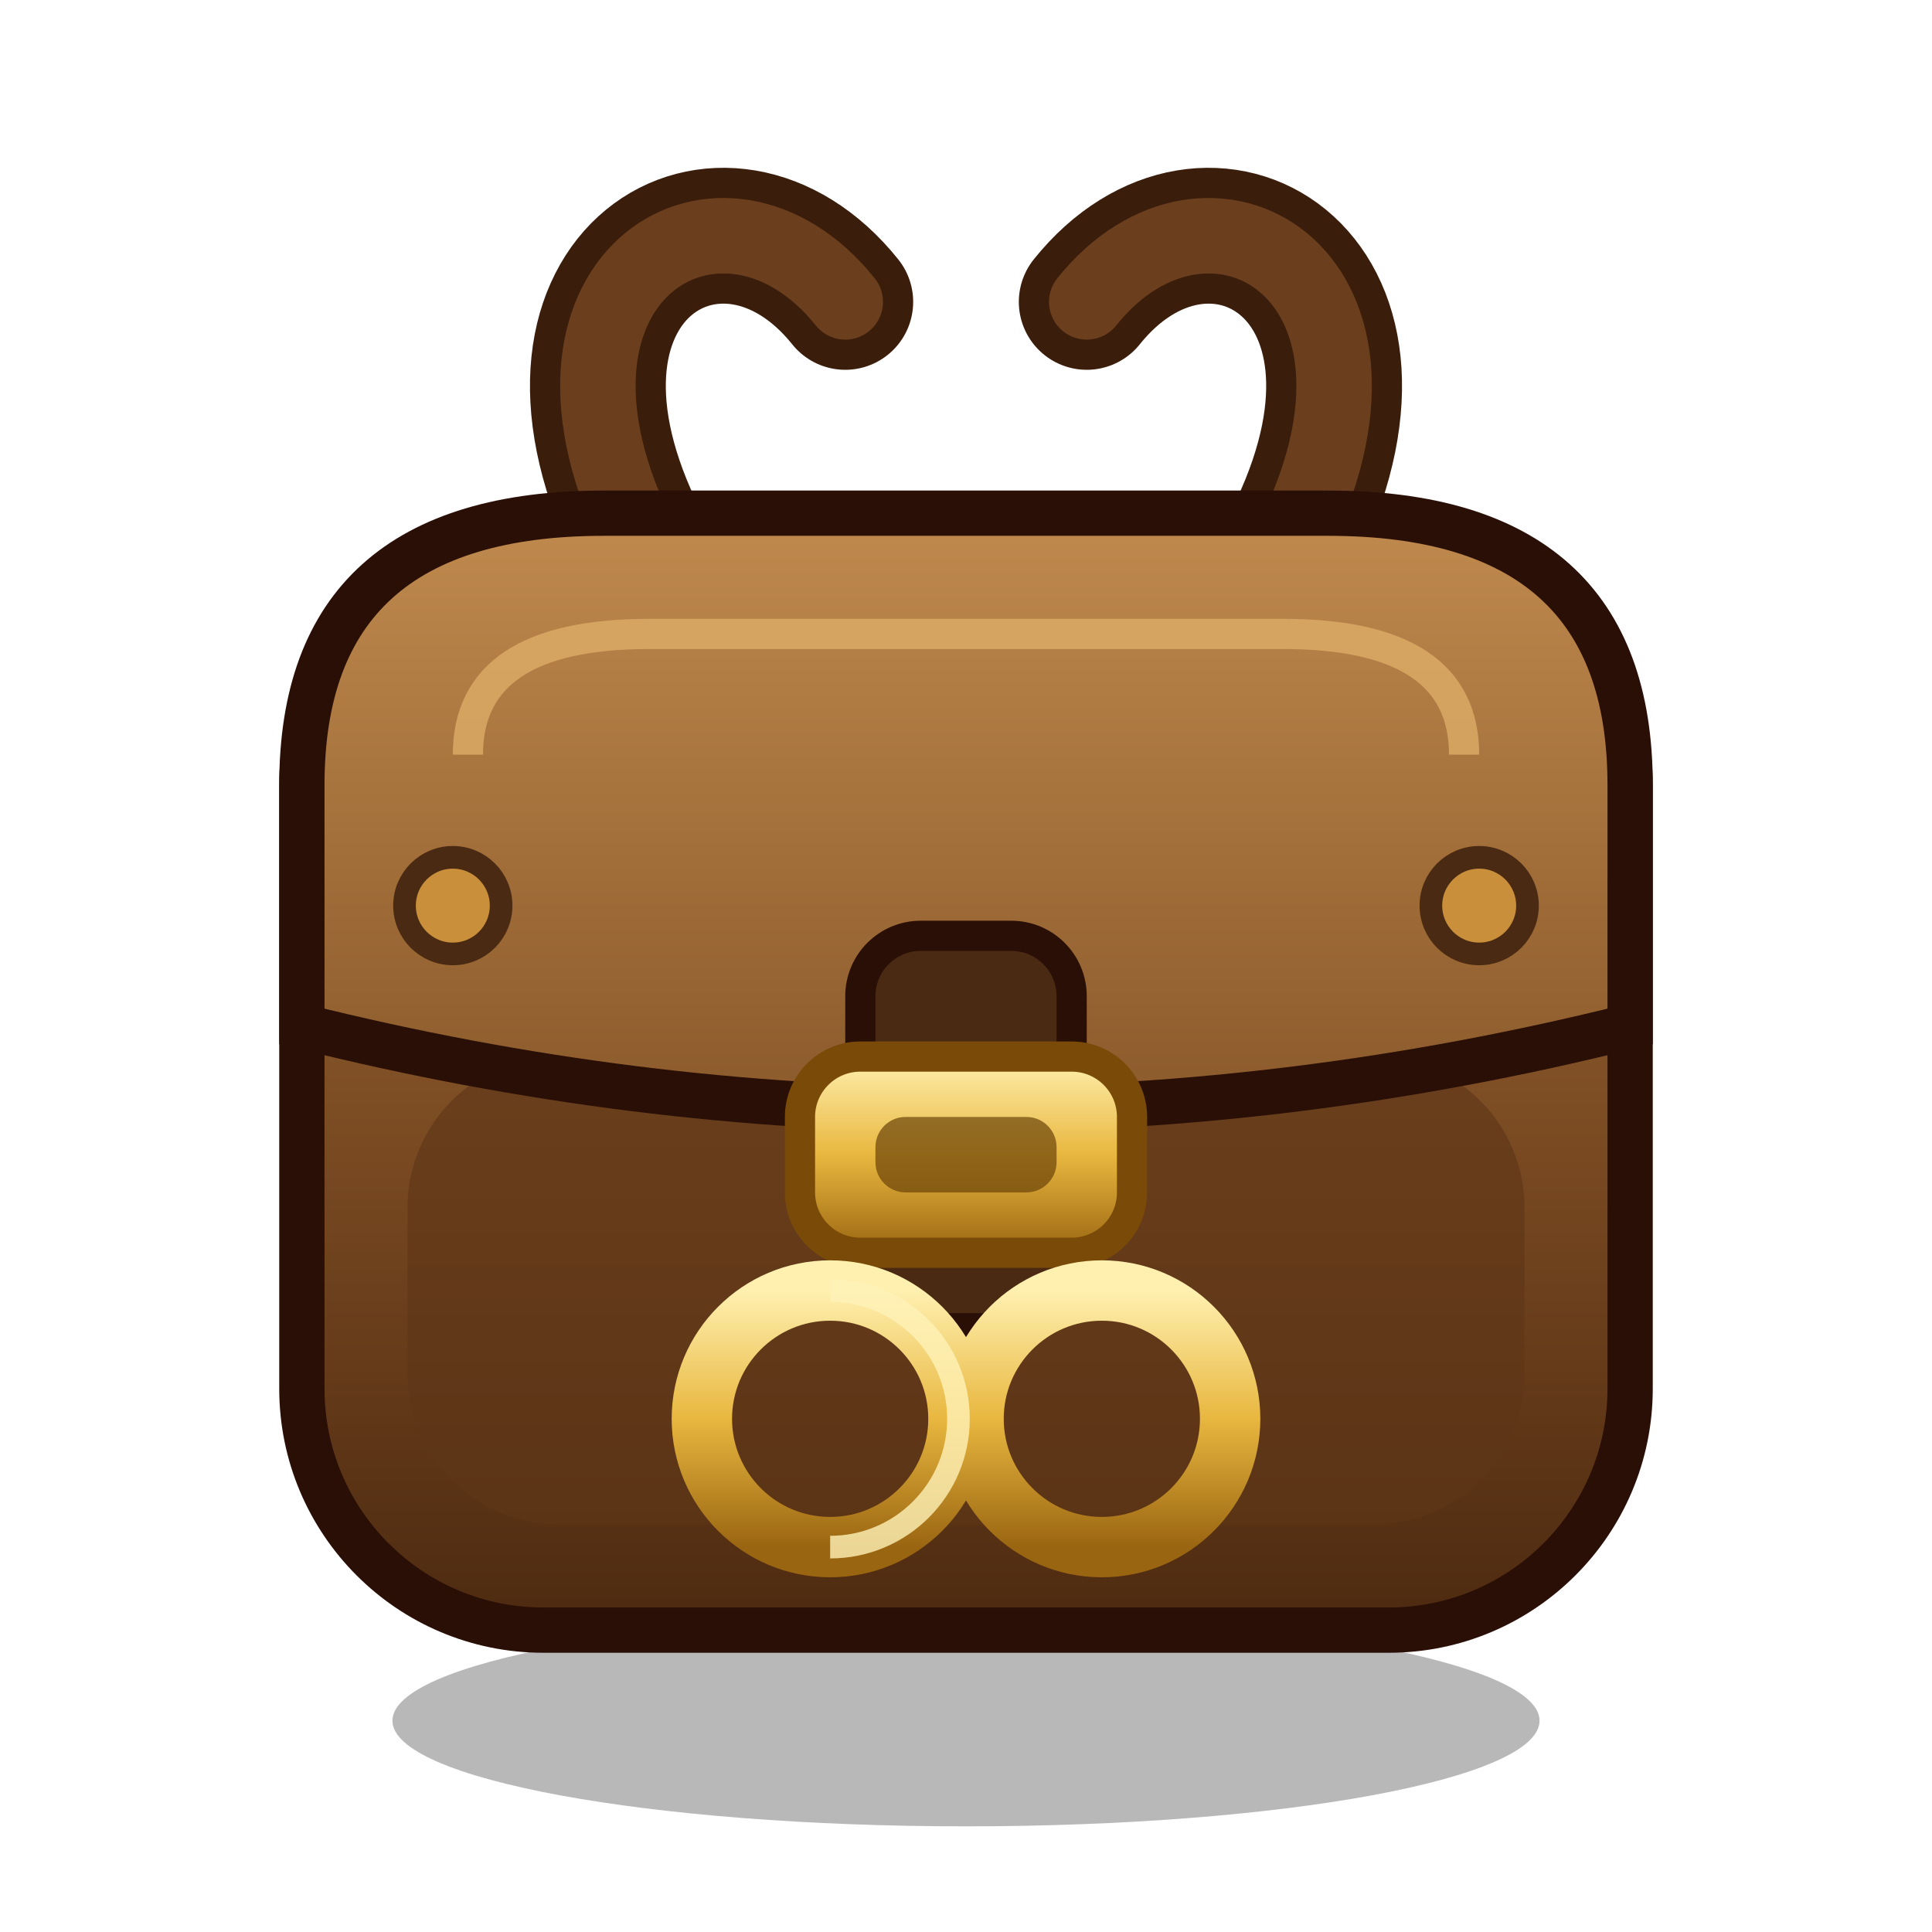
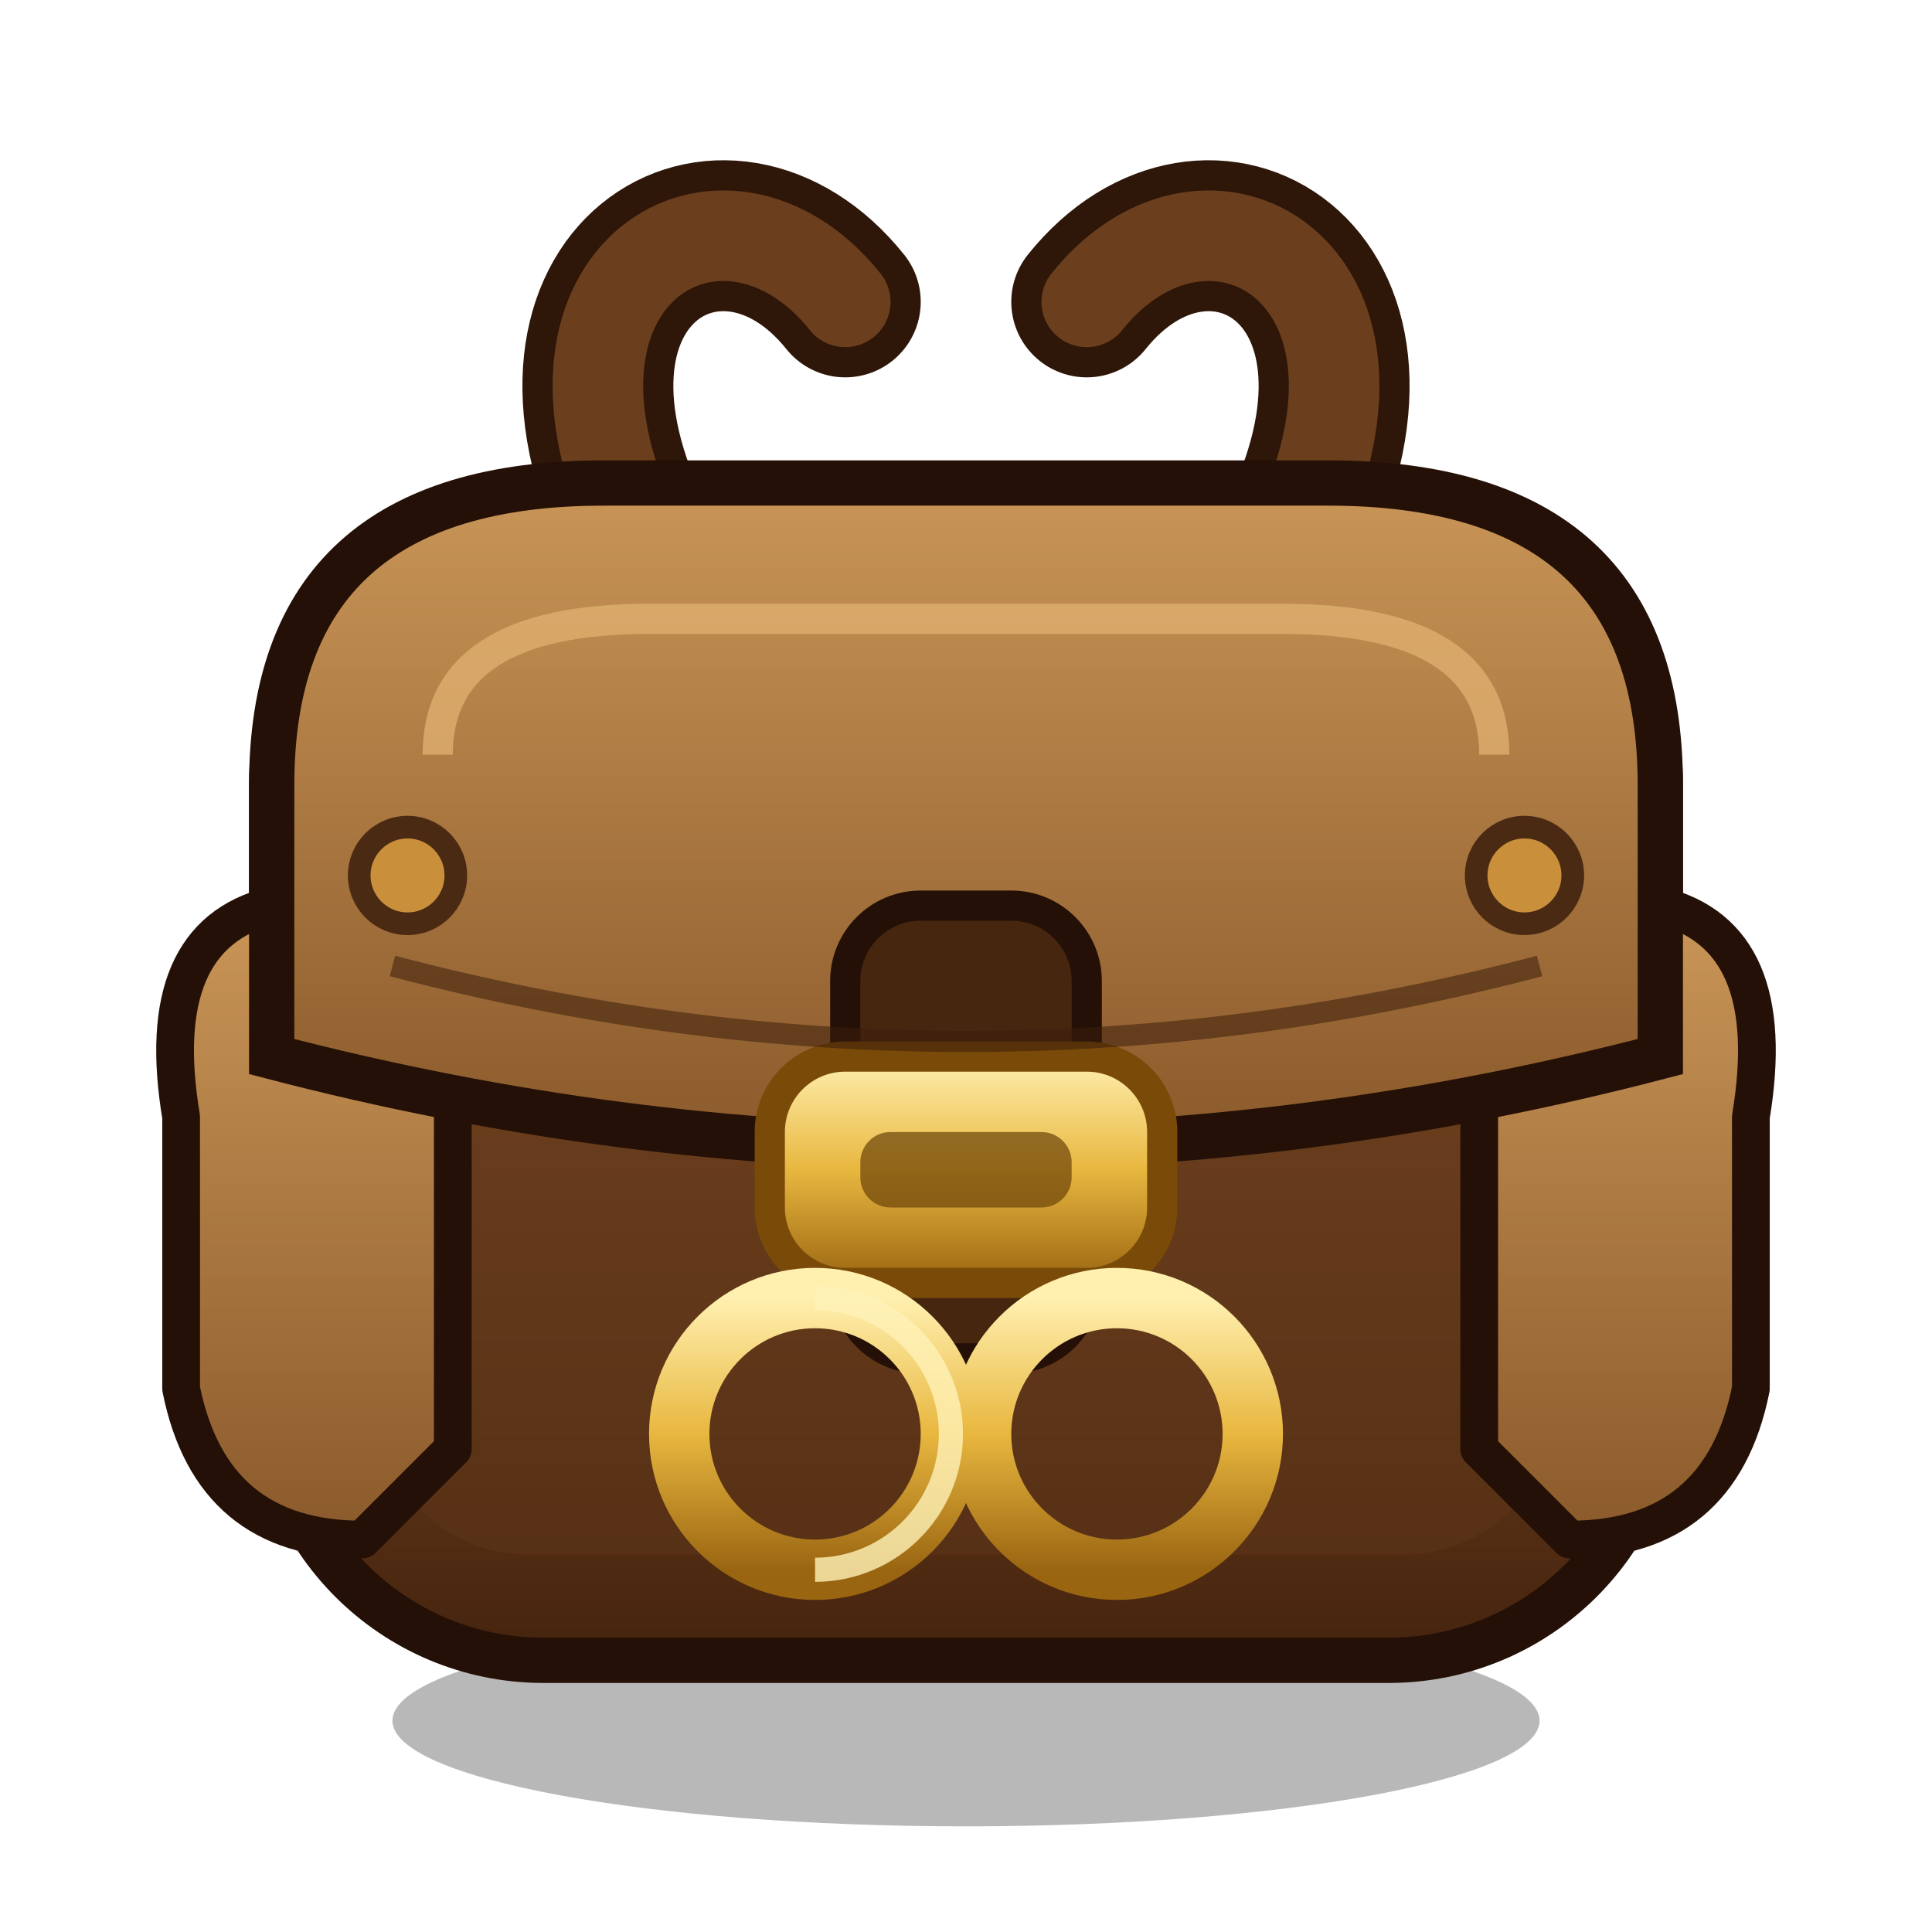
<svg xmlns="http://www.w3.org/2000/svg" width="128" height="128" viewBox="0 0 128 128">
  <defs>
    <linearGradient id="leather" x1="0" y1="0" x2="0" y2="1">
-       <stop offset="0" stop-color="#a9743c" />
-       <stop offset="0.55" stop-color="#7a4a22" />
-       <stop offset="1" stop-color="#4d2a10" />
+       <stop offset="0" stop-color="#b07a44" />
+       <stop offset="0.5" stop-color="#7f4d25" />
+       <stop offset="1" stop-color="#45230e" />
    </linearGradient>
    <linearGradient id="flap" x1="0" y1="0" x2="0" y2="1">
-       <stop offset="0" stop-color="#c08a4e" />
+       <stop offset="0" stop-color="#c99557" />
      <stop offset="1" stop-color="#8b5a2b" />
    </linearGradient>
    <linearGradient id="gold" x1="0" y1="0" x2="0" y2="1">
      <stop offset="0" stop-color="#fff0b0" />
      <stop offset="0.5" stop-color="#e8b73f" />
      <stop offset="1" stop-color="#9a6511" />
    </linearGradient>
+     <filter id="soft" x="-30%" y="-30%" width="160%" height="160%">
+       <feGaussianBlur stdDeviation="1.2" />
+     </filter>
  </defs>
  <ellipse cx="64" cy="114" rx="38" ry="7" fill="#000000" opacity="0.28" />
-   <path d="M42 35 C34 18, 48 10, 56 20" fill="none" stroke="#3a1d0b" stroke-width="9" stroke-linecap="round" />
-   <path d="M86 35 C94 18, 80 10, 72 20" fill="none" stroke="#3a1d0b" stroke-width="9" stroke-linecap="round" />
-   <path d="M42 35 C34 18, 48 10, 56 20" fill="none" stroke="#6b3f1d" stroke-width="5" stroke-linecap="round" />
-   <path d="M86 35 C94 18, 80 10, 72 20" fill="none" stroke="#6b3f1d" stroke-width="5" stroke-linecap="round" />
-   <rect x="20" y="36" width="88" height="72" rx="16" fill="url(#leather)" stroke="#2a0f07" stroke-width="3" />
-   <rect x="27" y="70" width="74" height="31" rx="10" fill="#5e3517" opacity="0.65" />
-   <path d="M20 52 Q20 34 40 34 L88 34 Q108 34 108 52 L108 68 Q64 79 20 68 Z" fill="url(#flap)" stroke="#2a0f07" stroke-width="3" />
-   <path d="M31 50 Q31 42 43 42 L85 42 Q97 42 97 50" fill="none" stroke="#e0b06a" stroke-width="2" opacity="0.75" />
-   <rect x="57" y="62" width="14" height="26" rx="4" fill="#4a2a12" stroke="#2a0f07" stroke-width="2" />
-   <rect x="53" y="70" width="22" height="13" rx="4" fill="url(#gold)" stroke="#7a4a08" stroke-width="2" />
-   <rect x="58" y="74" width="12" height="5" rx="2" fill="#6b4308" opacity="0.7" />
-   <circle cx="55" cy="94" r="8.5" fill="none" stroke="url(#gold)" stroke-width="4" />
-   <circle cx="73" cy="94" r="8.5" fill="none" stroke="url(#gold)" stroke-width="4" />
-   <path d="M55 85.5 A8.5 8.5 0 0 1 55 102.5" fill="none" stroke="#fff2b8" stroke-width="1.5" opacity="0.8" />
-   <circle cx="30" cy="60" r="3.2" fill="#c98f3a" stroke="#4a2a12" stroke-width="1.5" />
-   <circle cx="98" cy="60" r="3.2" fill="#c98f3a" stroke="#4a2a12" stroke-width="1.5" />
+   <path d="M42 35 C34 18, 48 10, 56 20" fill="none" stroke="#2e1608" stroke-width="10" stroke-linecap="round" />
+   <path d="M86 35 C94 18, 80 10, 72 20" fill="none" stroke="#2e1608" stroke-width="10" stroke-linecap="round" />
+   <path d="M42 35 C34 18, 48 10, 56 20" fill="none" stroke="#6b3f1d" stroke-width="6" stroke-linecap="round" />
+   <path d="M86 35 C94 18, 80 10, 72 20" fill="none" stroke="#6b3f1d" stroke-width="6" stroke-linecap="round" />
+   <rect x="18" y="34" width="92" height="76" rx="18" fill="url(#leather)" stroke="#241006" stroke-width="3" />
+   <rect x="25" y="72" width="78" height="31" rx="10" fill="#5b3317" opacity="0.6" />
+   <path d="M18 60 Q10 62 12 74 L12 92 Q14 102 24 102 L30 96 L30 62 Z" fill="url(#flap)" stroke="#241006" stroke-width="2.5" stroke-linejoin="round" />
+   <path d="M110 60 Q118 62 116 74 L116 92 Q114 102 104 102 L98 96 L98 62 Z" fill="url(#flap)" stroke="#241006" stroke-width="2.5" stroke-linejoin="round" />
+   <path d="M18 52 Q18 32 40 32 L88 32 Q110 32 110 52 L110 70 Q64 82 18 70 Z" fill="url(#flap)" stroke="#241006" stroke-width="3" />
+   <path d="M29 50 Q29 41 43 41 L85 41 Q99 41 99 50" fill="none" stroke="#e2b271" stroke-width="2" opacity="0.75" />
+   <rect x="56" y="60" width="16" height="30" rx="5" fill="#47260f" stroke="#241006" stroke-width="2" />
+   <rect x="51" y="70" width="26" height="15" rx="5" fill="url(#gold)" stroke="#7a4a08" stroke-width="2" />
+   <rect x="57" y="75" width="14" height="5" rx="2" fill="#6b4308" opacity="0.7" />
+   <circle cx="54" cy="95" r="9" fill="none" stroke="url(#gold)" stroke-width="4" />
+   <circle cx="74" cy="95" r="9" fill="none" stroke="url(#gold)" stroke-width="4" />
+   <path d="M54 86 A9 9 0 0 1 54 104" fill="none" stroke="#fff2b8" stroke-width="1.6" opacity="0.8" />
+   <circle cx="27" cy="58" r="3.2" fill="#c98f3a" stroke="#4a2a12" stroke-width="1.5" />
+   <circle cx="101" cy="58" r="3.2" fill="#c98f3a" stroke="#4a2a12" stroke-width="1.5" />
+   <path d="M26 64 Q64 74 102 64" fill="none" stroke="#3a1d0b" stroke-width="1.4" opacity="0.55" />
</svg>
